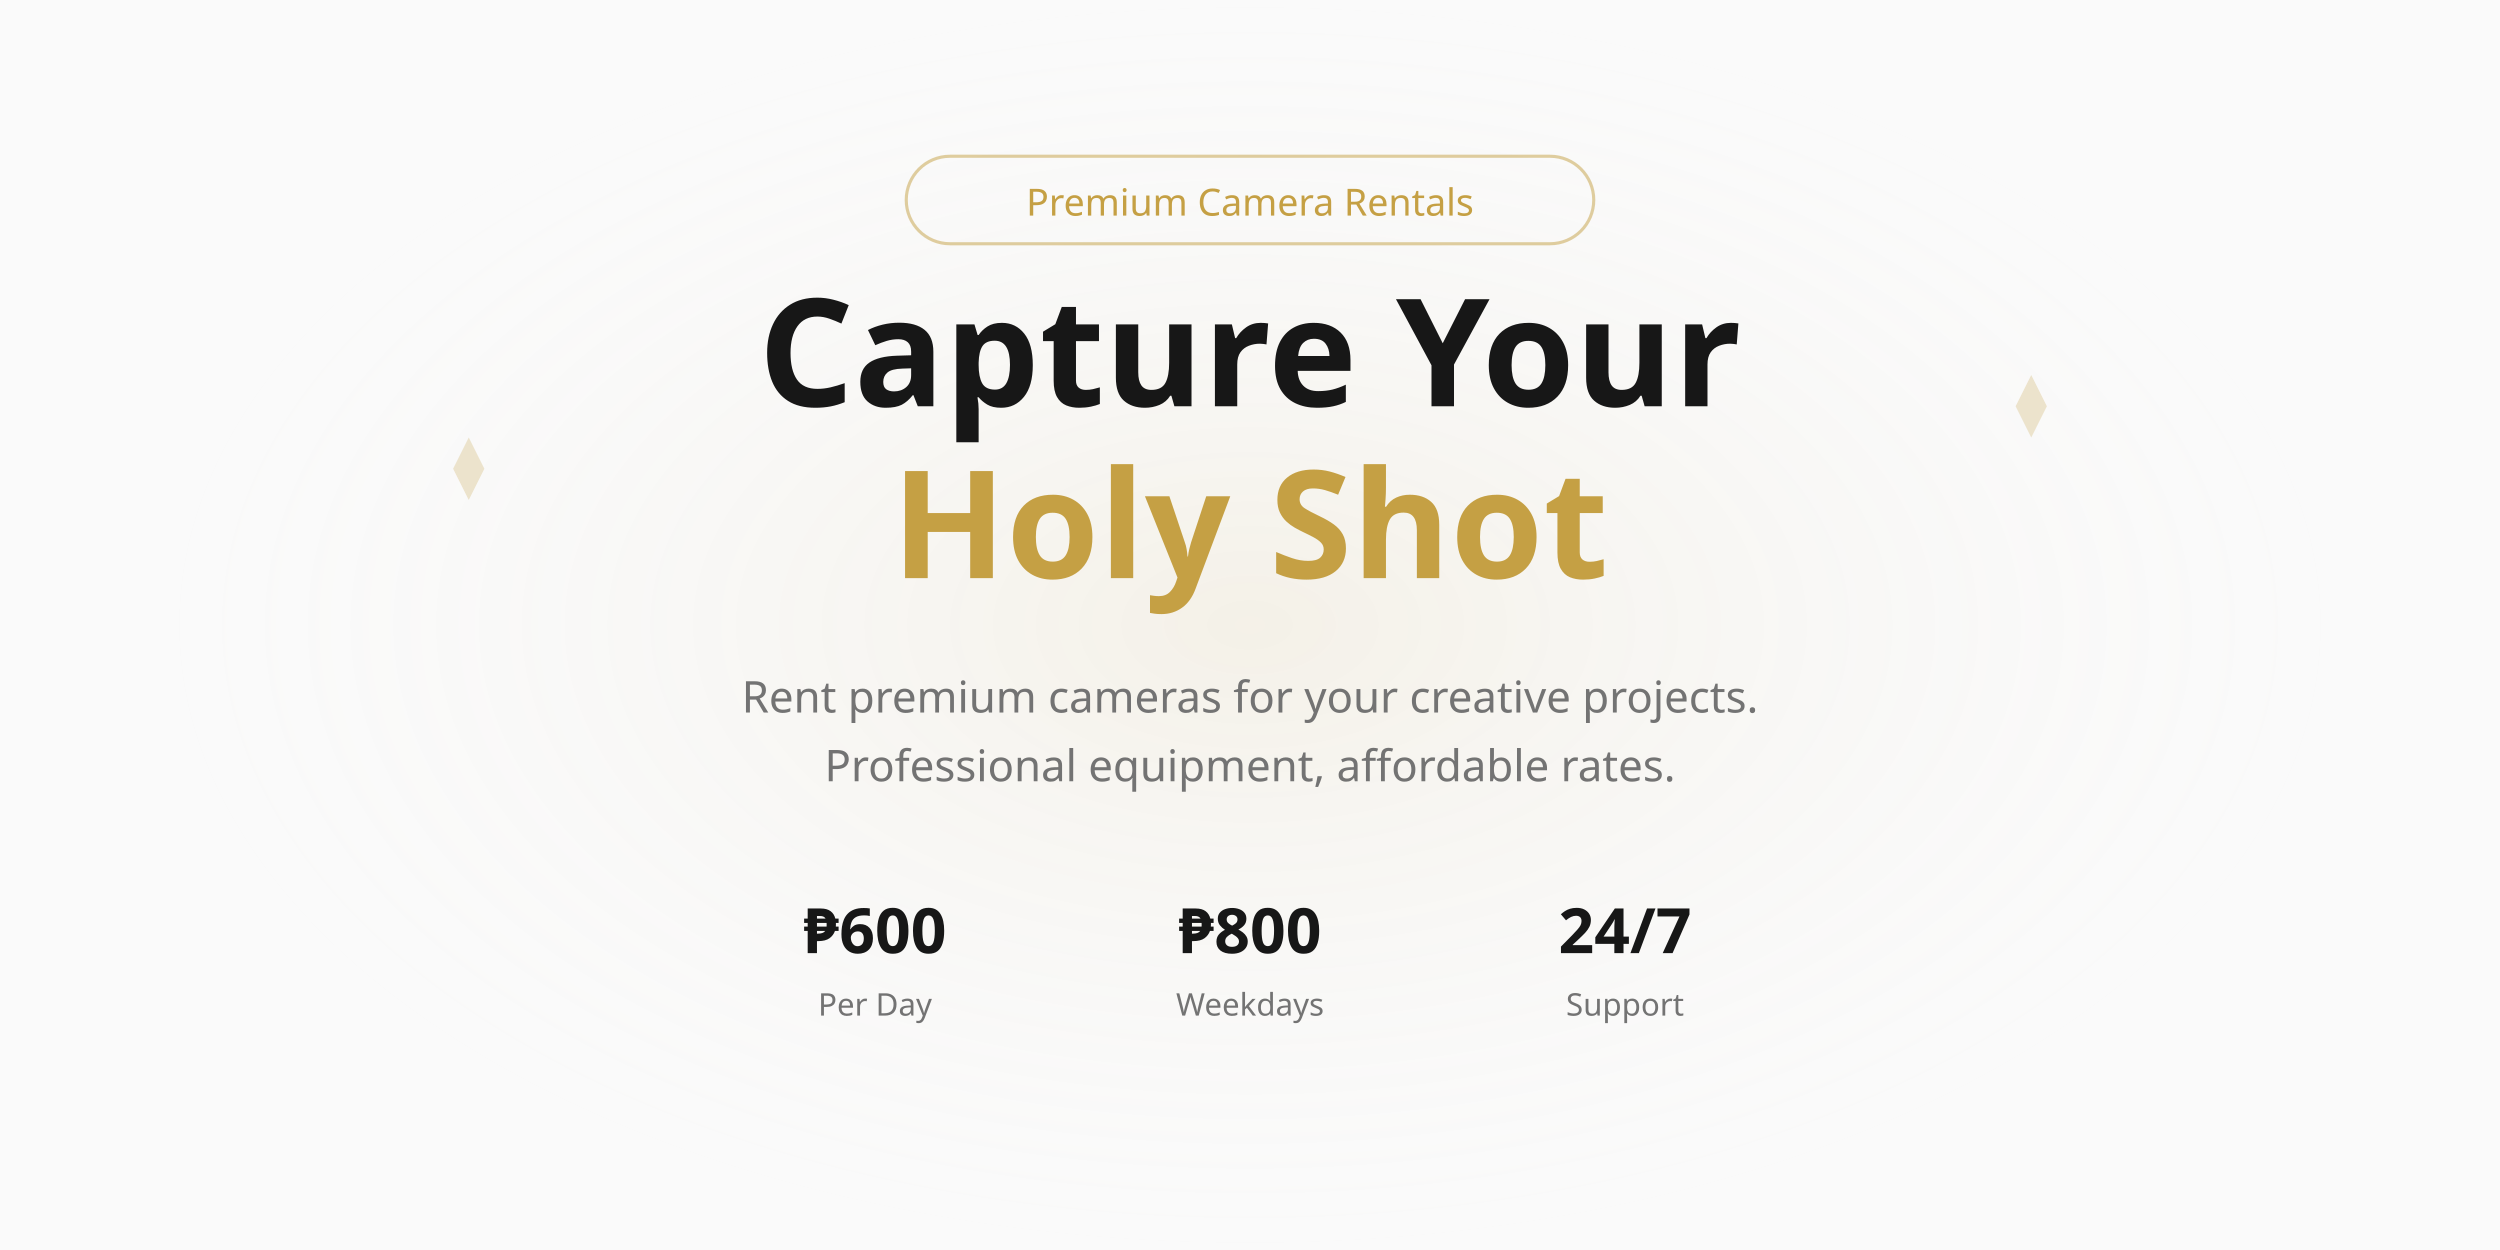
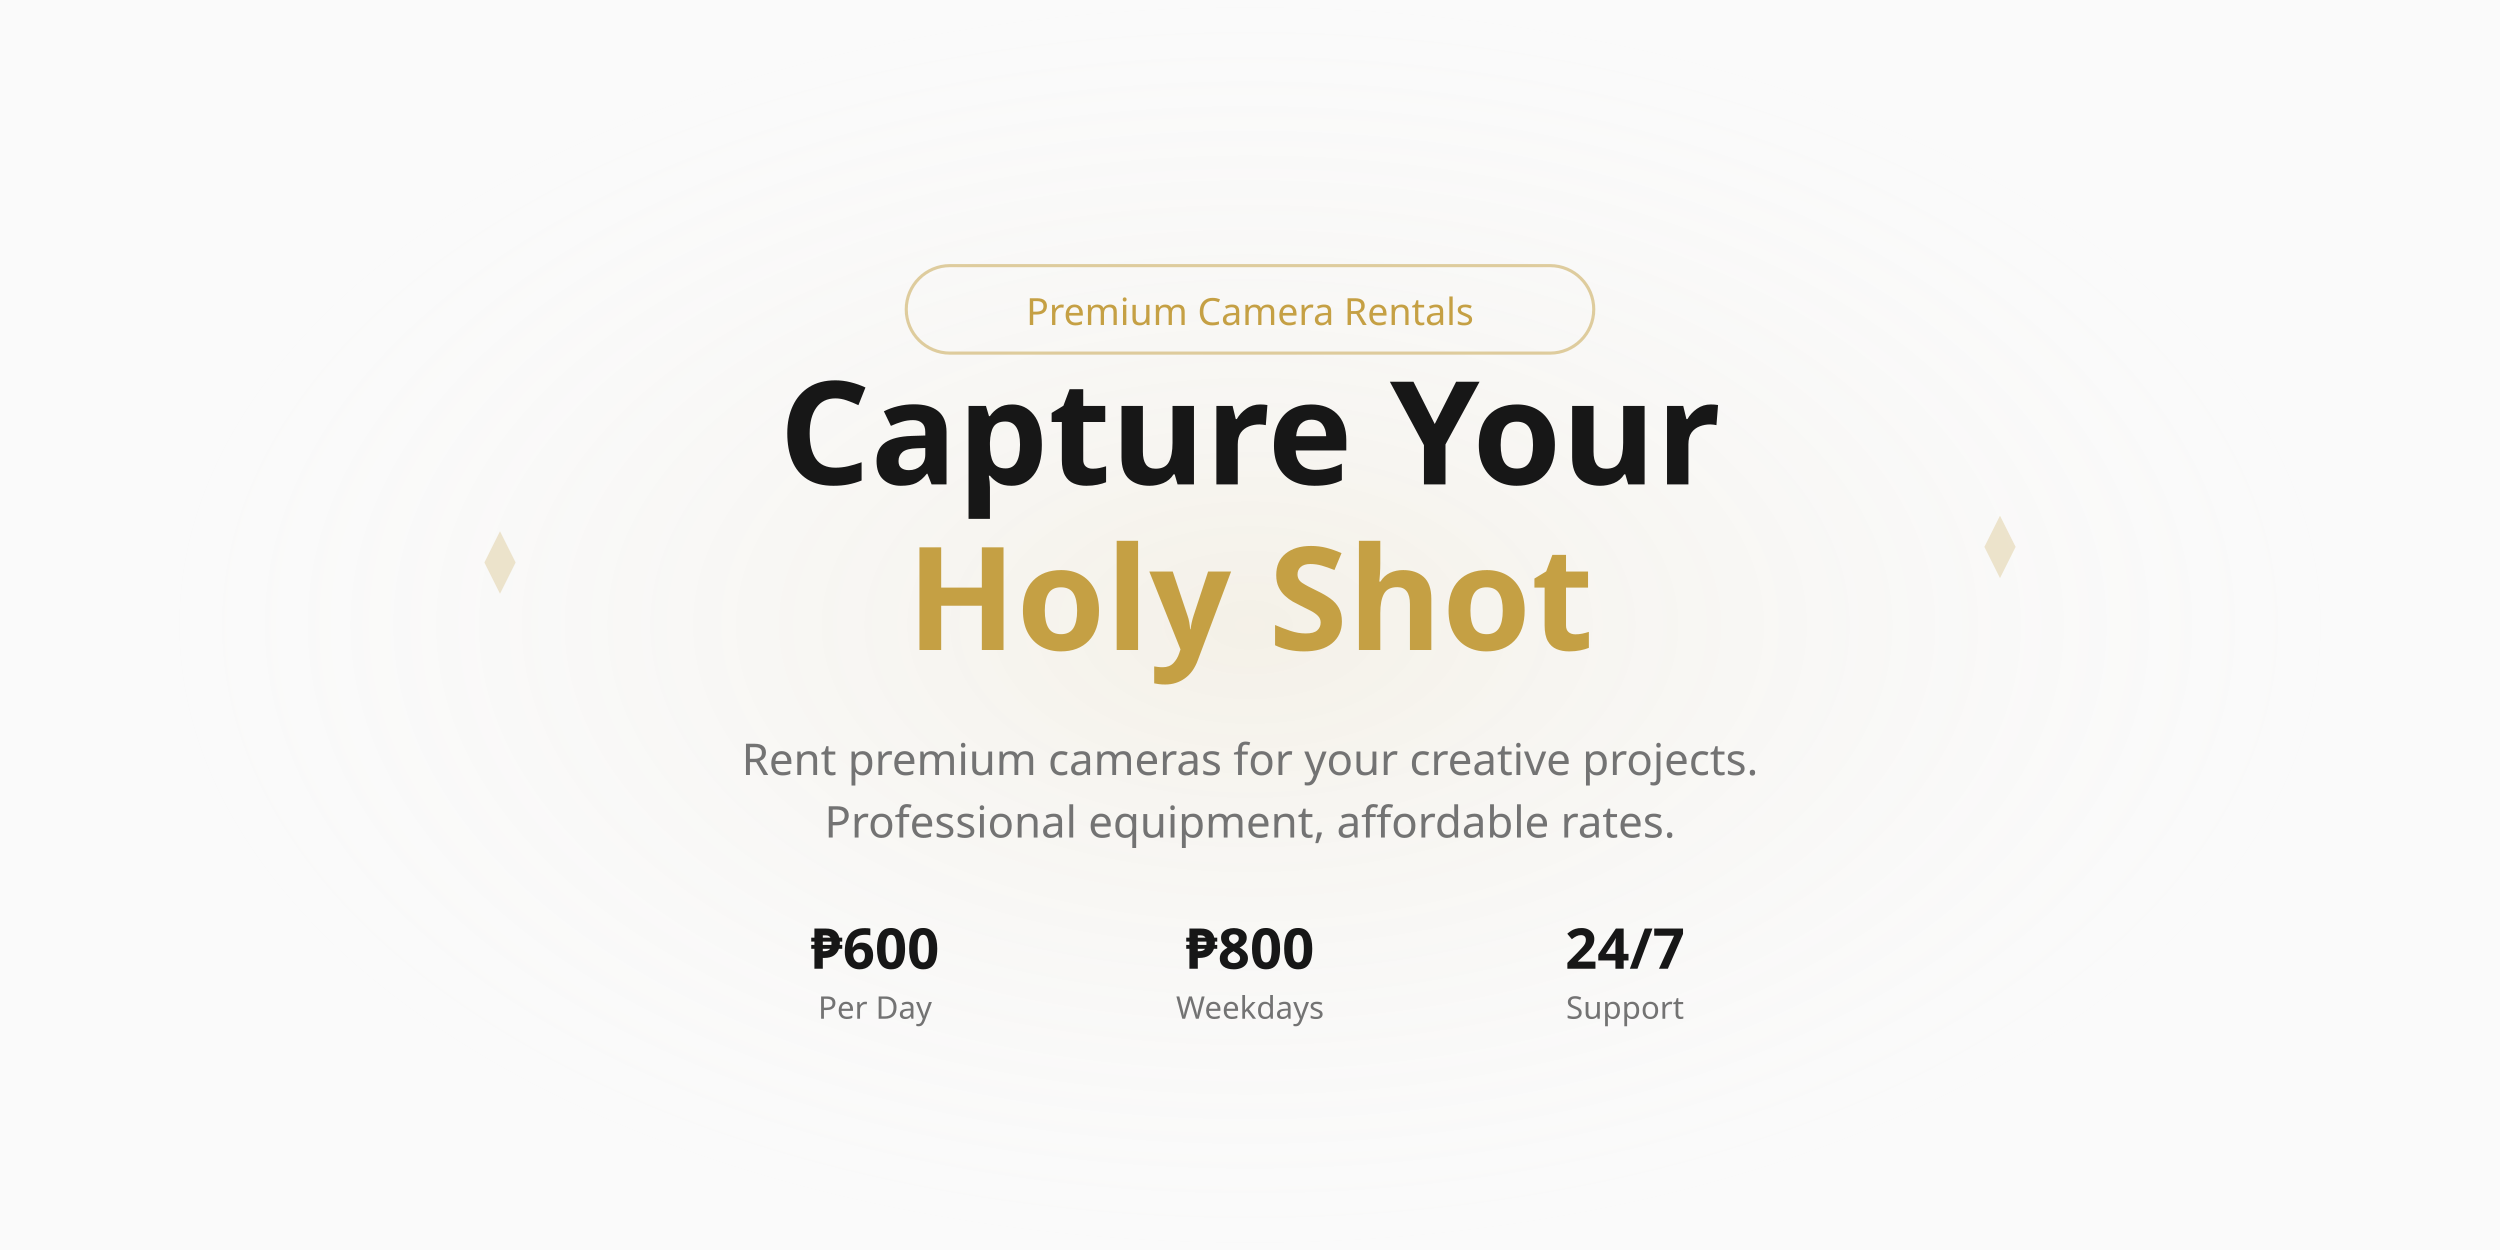
<svg xmlns="http://www.w3.org/2000/svg" viewBox="0 0 800 400" fill="none" preserveAspectRatio="xMidYMid slice">
  <defs>
    <linearGradient id="heroBg" x1="0" y1="0" x2="800" y2="400">
      <stop offset="0%" stop-color="#FAFAFA" />
      <stop offset="100%" stop-color="#F0F0F0" />
    </linearGradient>
    <radialGradient id="heroGlow" cx="50%" cy="50%">
      <stop offset="0%" stop-color="#C5A044" stop-opacity="0.1" />
      <stop offset="100%" stop-color="#FAFAFA" stop-opacity="0" />
    </radialGradient>
  </defs>
  <rect width="800" height="400" fill="url(#heroBg)" />
  <ellipse cx="400" cy="200" rx="350" ry="200" fill="url(#heroGlow)" />
-   <rect x="290" y="50" width="220" height="28" rx="14" fill="none" stroke="#C5A044" stroke-opacity="0.5" />
-   <text x="400" y="69" text-anchor="middle" font-family="system-ui, sans-serif" font-size="12" font-weight="500" fill="#C5A044">Premium Camera Rentals</text>
-   <text x="400" y="130" text-anchor="middle" font-family="system-ui, sans-serif" font-size="48" font-weight="800" fill="#171717">Capture Your</text>
-   <text x="400" y="185" text-anchor="middle" font-family="system-ui, sans-serif" font-size="48" font-weight="800" fill="#C5A044">Holy Shot</text>
-   <text x="400" y="228" text-anchor="middle" font-family="system-ui, sans-serif" font-size="14" fill="#737373">Rent premium cameras for your creative projects.</text>
-   <text x="400" y="250" text-anchor="middle" font-family="system-ui, sans-serif" font-size="14" fill="#737373">Professional equipment, affordable rates.</text>
-   <text x="280" y="305" text-anchor="middle" font-family="system-ui, sans-serif" font-size="20" font-weight="700" fill="#171717">₱600</text>
-   <text x="280" y="325" text-anchor="middle" font-family="system-ui, sans-serif" font-size="10" fill="#737373">Per Day</text>
-   <text x="400" y="305" text-anchor="middle" font-family="system-ui, sans-serif" font-size="20" font-weight="700" fill="#171717">₱800</text>
-   <text x="400" y="325" text-anchor="middle" font-family="system-ui, sans-serif" font-size="10" fill="#737373">Weekdays</text>
-   <text x="520" y="305" text-anchor="middle" font-family="system-ui, sans-serif" font-size="20" font-weight="700" fill="#171717">24/7</text>
-   <text x="520" y="325" text-anchor="middle" font-family="system-ui, sans-serif" font-size="10" fill="#737373">Support</text>
-   <path d="M150 140 L155 150 L150 160 L145 150 Z" fill="#C5A044" opacity="0.25" />
-   <path d="M650 120 L655 130 L650 140 L645 130 Z" fill="#C5A044" opacity="0.25" />
+   <rect x="290" y="85" width="220" height="28" rx="14" fill="none" stroke="#C5A044" stroke-opacity="0.5" />
+   <text x="400" y="104" text-anchor="middle" font-family="system-ui, sans-serif" font-size="12" font-weight="500" fill="#C5A044">Premium Camera Rentals</text>
+   <text x="400" y="155" text-anchor="middle" font-family="system-ui, sans-serif" font-size="46" font-weight="800" fill="#171717">Capture Your</text>
+   <text x="400" y="208" text-anchor="middle" font-family="system-ui, sans-serif" font-size="46" font-weight="800" fill="#C5A044">Holy Shot</text>
+   <text x="400" y="248" text-anchor="middle" font-family="system-ui, sans-serif" font-size="14" fill="#737373">Rent premium cameras for your creative projects.</text>
+   <text x="400" y="268" text-anchor="middle" font-family="system-ui, sans-serif" font-size="14" fill="#737373">Professional equipment, affordable rates.</text>
+   <text x="280" y="310" text-anchor="middle" font-family="system-ui, sans-serif" font-size="18" font-weight="700" fill="#171717">₱600</text>
+   <text x="280" y="326" text-anchor="middle" font-family="system-ui, sans-serif" font-size="10" fill="#737373">Per Day</text>
+   <text x="400" y="310" text-anchor="middle" font-family="system-ui, sans-serif" font-size="18" font-weight="700" fill="#171717">₱800</text>
+   <text x="400" y="326" text-anchor="middle" font-family="system-ui, sans-serif" font-size="10" fill="#737373">Weekdays</text>
+   <text x="520" y="310" text-anchor="middle" font-family="system-ui, sans-serif" font-size="18" font-weight="700" fill="#171717">24/7</text>
+   <text x="520" y="326" text-anchor="middle" font-family="system-ui, sans-serif" font-size="10" fill="#737373">Support</text>
+   <path d="M160 170 L165 180 L160 190 L155 180 Z" fill="#C5A044" opacity="0.25" />
+   <path d="M640 165 L645 175 L640 185 L635 175 Z" fill="#C5A044" opacity="0.25" />
</svg>
